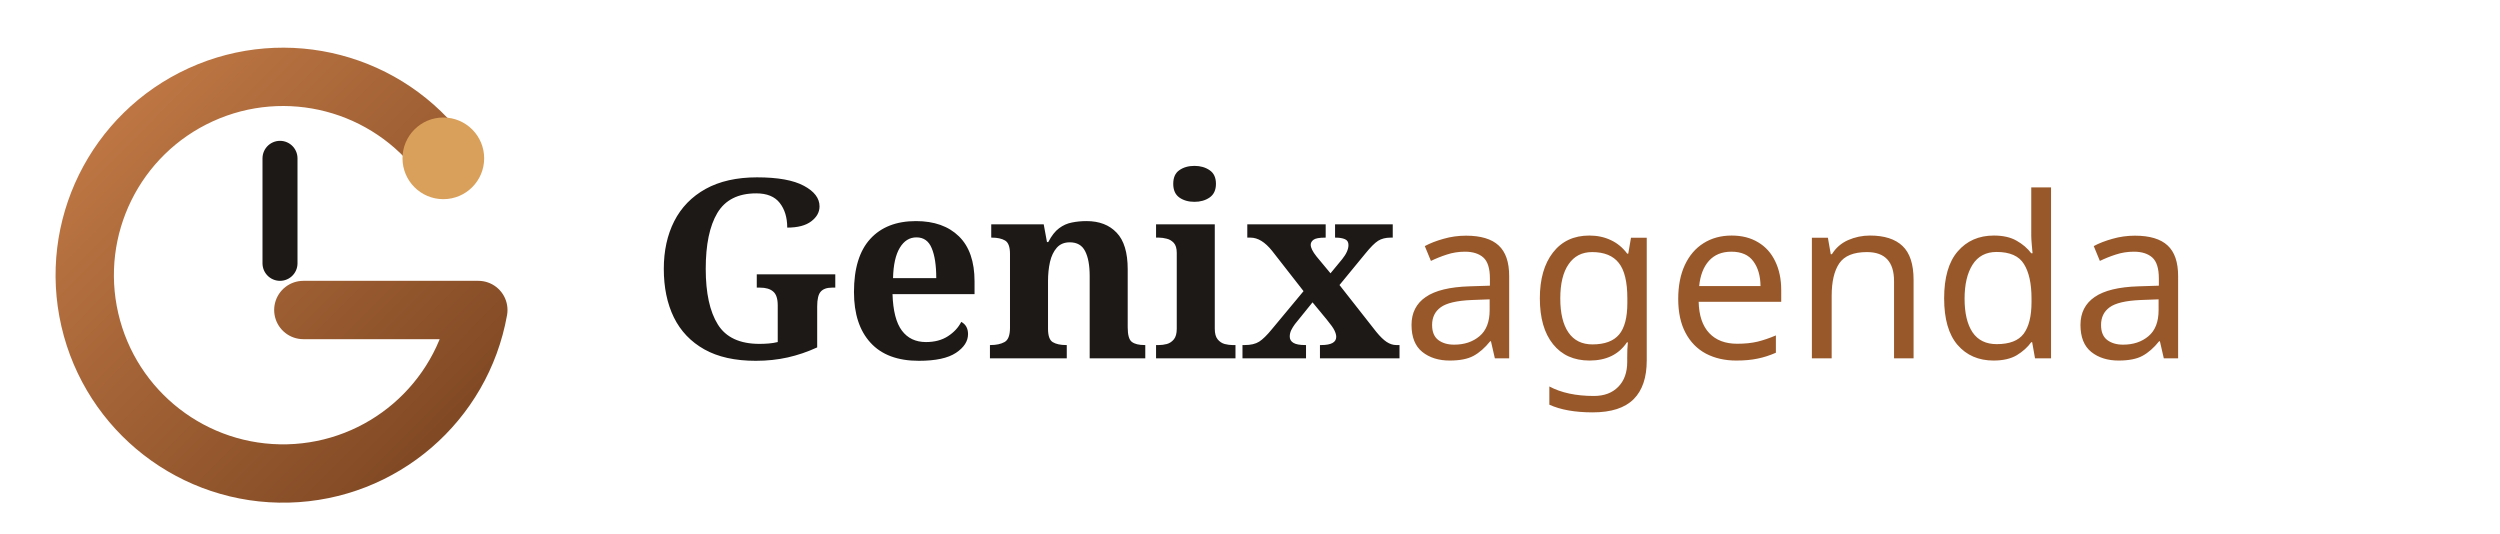
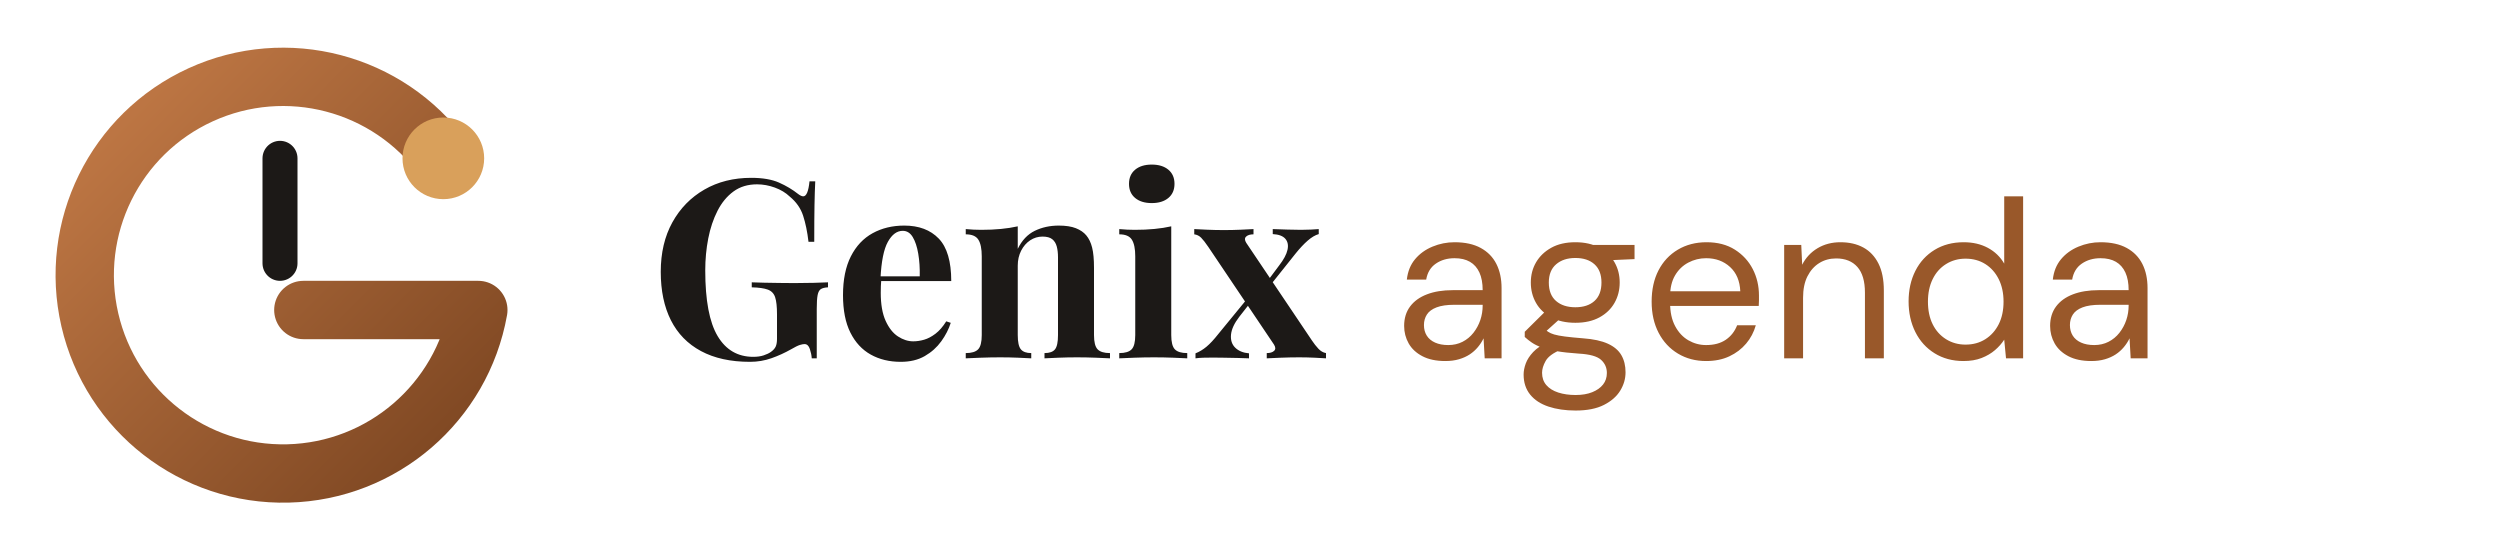
<svg xmlns="http://www.w3.org/2000/svg" viewBox="0 0 300 64">
  <defs>
    <linearGradient id="g" x1="0" y1="0" x2="1" y2="1">
      <stop offset="0" stop-color="#C47B47" />
      <stop offset="1" stop-color="#7A4420" />
    </linearGradient>
  </defs>
  <g transform="translate(0,-2) scale(.7)">
    <path d="M76 30A34 34 0 1 0 82 56H52" fill="none" stroke="url(#g)" stroke-width="10" stroke-linecap="round" stroke-linejoin="round" />
    <path d="M48 30v18" stroke="#1C1917" stroke-width="6" stroke-linecap="round" />
    <circle cx="76" cy="30" r="7" fill="#D9A05B" />
  </g>
-   <text x="78" y="43" font-family="Playfair Display,Georgia,serif" font-size="30" font-weight="700" fill="#1C1917">Genix<tspan font-family="DM Sans,system-ui,sans-serif" font-weight="400" font-size="27" fill="#99582A"> agenda</tspan>
-   </text>
+   <path d="M90.15 21.34Q92.19 21.34 93.48 21.91Q94.77 22.48 95.79 23.29Q96.15 23.56 96.39 23.56Q96.96 23.56 97.14 21.76H97.83Q97.77 22.93 97.74 24.595Q97.71 26.26 97.71 29.02H97.02Q96.81 27.22 96.375 25.885Q95.94 24.55 94.77 23.59Q94.05 22.9 92.985 22.51Q91.92 22.12 90.84 22.12Q89.19 22.12 88.02 22.975Q86.85 23.83 86.1 25.3Q85.35 26.77 84.99 28.615Q84.63 30.46 84.63 32.44Q84.63 37.84 86.115 40.33Q87.6 42.82 90.39 42.82Q91.11 42.82 91.65 42.64Q92.19 42.46 92.52 42.22Q92.94 41.92 93.09 41.575Q93.24 41.23 93.24 40.66V37.72Q93.24 36.34 93.015 35.665Q92.79 34.99 92.13 34.75Q91.47 34.51 90.21 34.48V33.88Q90.84 33.91 91.725 33.925Q92.61 33.94 93.57 33.955Q94.53 33.97 95.34 33.97Q96.6 33.97 97.65 33.94Q98.7 33.91 99.36 33.88V34.48Q98.79 34.51 98.505 34.69Q98.22 34.87 98.115 35.41Q98.01 35.95 98.01 37.06V43.0H97.41Q97.38 42.49 97.185 41.89Q96.99 41.29 96.54 41.29Q96.33 41.29 95.985 41.395Q95.64 41.5 94.92 41.92Q93.81 42.55 92.58 42.985Q91.35 43.42 90.0 43.42Q86.52 43.42 84.12 42.13Q81.72 40.84 80.505 38.425Q79.29 36.01 79.29 32.62Q79.29 29.2 80.685 26.68Q82.08 24.16 84.525 22.75Q86.97 21.34 90.15 21.34ZM108.51 27.07Q111.15 27.07 112.65 28.63Q114.15 30.19 114.15 33.73H104.28L104.22 33.16H110.37Q110.4 31.69 110.19 30.445Q109.98 29.2 109.53 28.45Q109.08 27.7 108.33 27.7Q107.28 27.7 106.545 29.02Q105.81 30.34 105.66 33.4L105.75 33.58Q105.72 33.94 105.705 34.33Q105.69 34.72 105.69 35.14Q105.69 37.21 106.275 38.5Q106.86 39.79 107.76 40.375Q108.66 40.96 109.59 40.96Q110.22 40.96 110.895 40.765Q111.57 40.57 112.26 40.045Q112.95 39.52 113.55 38.56L114.09 38.74Q113.73 39.88 112.95 40.96Q112.17 42.04 110.97 42.73Q109.77 43.42 108.09 43.42Q106.05 43.42 104.49 42.55Q102.93 41.68 102.045 39.91Q101.16 38.14 101.16 35.41Q101.16 32.62 102.105 30.76Q103.05 28.9 104.715 27.985Q106.38 27.07 108.51 27.07ZM127.05 27.07Q128.31 27.07 129.105 27.385Q129.9 27.7 130.35 28.24Q130.83 28.81 131.055 29.71Q131.28 30.61 131.28 32.14V40.21Q131.28 41.47 131.715 41.92Q132.15 42.37 133.2 42.37V43.0Q132.63 42.97 131.49 42.925Q130.35 42.88 129.24 42.88Q128.1 42.88 127.005 42.925Q125.91 42.97 125.34 43.0V42.37Q126.24 42.37 126.6 41.92Q126.96 41.47 126.96 40.21V30.88Q126.96 30.13 126.81 29.575Q126.66 29.02 126.27 28.705Q125.88 28.39 125.1 28.39Q124.29 28.39 123.615 28.84Q122.94 29.29 122.535 30.085Q122.13 30.88 122.13 31.87V40.21Q122.13 41.47 122.505 41.92Q122.88 42.37 123.75 42.37V43.0Q123.21 42.97 122.175 42.925Q121.14 42.88 120.03 42.88Q118.89 42.88 117.69 42.925Q116.49 42.97 115.89 43.0V42.37Q116.94 42.37 117.375 41.92Q117.81 41.47 117.81 40.21V30.76Q117.81 29.41 117.405 28.765Q117.0 28.12 115.89 28.12V27.49Q116.85 27.58 117.75 27.58Q119.01 27.58 120.105 27.475Q121.2 27.37 122.13 27.16V29.86Q122.88 28.33 124.17 27.7Q125.46 27.07 127.05 27.07ZM138.21 19.75Q139.47 19.75 140.205 20.365Q140.94 20.98 140.94 22.06Q140.94 23.14 140.205 23.755Q139.47 24.37 138.21 24.37Q136.95 24.37 136.215 23.755Q135.48 23.14 135.48 22.06Q135.48 20.98 136.215 20.365Q136.95 19.75 138.21 19.75ZM140.55 27.16V40.21Q140.55 41.47 140.985 41.92Q141.42 42.37 142.47 42.37V43.0Q141.93 42.97 140.79 42.925Q139.65 42.88 138.48 42.88Q137.31 42.88 136.11 42.925Q134.91 42.97 134.31 43.0V42.37Q135.36 42.37 135.795 41.92Q136.23 41.47 136.23 40.21V30.76Q136.23 29.41 135.825 28.765Q135.42 28.12 134.31 28.12V27.49Q135.27 27.58 136.17 27.58Q137.43 27.58 138.525 27.475Q139.62 27.37 140.55 27.16ZM150.42 27.49V28.12Q149.82 28.12 149.535 28.39Q149.25 28.66 149.55 29.14L157.44 40.87Q157.8 41.41 158.205 41.845Q158.61 42.28 159.12 42.37V43.0Q158.67 42.97 157.755 42.925Q156.84 42.88 155.91 42.88Q154.83 42.88 153.69 42.925Q152.55 42.97 152.01 43.0V42.37Q152.61 42.37 152.895 42.1Q153.18 41.83 152.88 41.35L144.99 29.62Q144.48 28.87 144.135 28.525Q143.79 28.18 143.31 28.12V27.49Q143.82 27.52 144.84 27.565Q145.86 27.61 146.88 27.61Q147.87 27.61 148.89 27.565Q149.91 27.52 150.42 27.49ZM149.73 35.77Q149.73 35.77 149.775 35.95Q149.82 36.13 149.865 36.31Q149.91 36.49 149.91 36.49L148.71 38.02Q147.81 39.19 147.72 40.165Q147.63 41.14 148.23 41.725Q148.83 42.31 149.88 42.4V43.0Q149.31 42.97 148.485 42.955Q147.66 42.94 146.88 42.925Q146.1 42.91 145.56 42.91Q144.9 42.91 144.405 42.925Q143.91 42.94 143.46 43.0V42.4Q144.15 42.13 144.78 41.605Q145.41 41.08 146.19 40.09ZM158.25 27.49V28.09Q157.62 28.27 156.93 28.87Q156.24 29.47 155.49 30.4L152.19 34.54Q152.19 34.54 152.145 34.375Q152.1 34.21 152.055 34.03Q152.01 33.85 152.01 33.85L153.51 31.84Q154.32 30.79 154.5 29.98Q154.68 29.17 154.245 28.66Q153.81 28.15 152.73 28.09V27.49Q153.6 27.52 154.5 27.55Q155.4 27.58 156.12 27.58Q156.81 27.58 157.32 27.55Q157.83 27.52 158.25 27.49Z" fill="#1C1917" />
+   <path d="M173.438 43.324Q171.791 43.324 170.684 42.743Q169.577 42.163 169.037 41.204Q168.497 40.246 168.497 39.112Q168.497 37.735 169.213 36.776Q169.928 35.818 171.238 35.319Q172.547 34.819 174.329 34.819H177.92Q177.92 33.55 177.529 32.7Q177.137 31.849 176.394 31.417Q175.652 30.985 174.545 30.985Q173.249 30.985 172.304 31.633Q171.359 32.281 171.143 33.55H168.821Q168.983 32.092 169.806 31.107Q170.63 30.121 171.899 29.595Q173.168 29.068 174.545 29.068Q176.435 29.068 177.69 29.756Q178.946 30.445 179.567 31.674Q180.188 32.902 180.188 34.576V43.0H178.163L178.028 40.597Q177.758 41.164 177.339 41.663Q176.921 42.163 176.368 42.528Q175.814 42.892 175.085 43.108Q174.356 43.324 173.438 43.324ZM173.789 41.407Q174.734 41.407 175.504 41.016Q176.273 40.624 176.813 39.936Q177.353 39.247 177.637 38.41Q177.92 37.573 177.92 36.655V36.574H174.518Q173.195 36.574 172.385 36.885Q171.575 37.195 171.224 37.748Q170.873 38.302 170.873 39.004Q170.873 39.733 171.21 40.273Q171.548 40.813 172.209 41.11Q172.871 41.407 173.789 41.407ZM189.071 49.264Q187.235 49.264 185.817 48.791Q184.4 48.319 183.617 47.347Q182.834 46.375 182.834 44.944Q182.834 44.323 183.09 43.621Q183.347 42.919 183.981 42.244Q184.616 41.569 185.777 41.029L187.343 41.947Q185.912 42.541 185.48 43.31Q185.048 44.08 185.048 44.728Q185.048 45.619 185.561 46.213Q186.074 46.807 186.992 47.104Q187.91 47.401 189.071 47.401Q190.232 47.401 191.069 47.063Q191.906 46.726 192.365 46.145Q192.824 45.565 192.824 44.755Q192.824 43.81 192.122 43.175Q191.42 42.541 189.449 42.433Q187.856 42.325 186.776 42.136Q185.696 41.947 184.994 41.691Q184.292 41.434 183.82 41.11Q183.347 40.786 182.969 40.435V39.814L185.588 37.222L187.559 37.924L184.859 40.354L185.21 39.409Q185.507 39.625 185.777 39.814Q186.047 40.003 186.506 40.138Q186.965 40.273 187.788 40.381Q188.612 40.489 189.962 40.597Q191.825 40.732 192.945 41.245Q194.066 41.758 194.565 42.622Q195.065 43.486 195.065 44.674Q195.065 45.835 194.43 46.874Q193.796 47.914 192.473 48.589Q191.15 49.264 189.071 49.264ZM189.044 38.734Q187.343 38.734 186.142 38.086Q184.94 37.438 184.319 36.344Q183.698 35.251 183.698 33.901Q183.698 32.551 184.332 31.471Q184.967 30.391 186.155 29.729Q187.343 29.068 189.044 29.068Q190.745 29.068 191.933 29.729Q193.121 30.391 193.742 31.471Q194.363 32.551 194.363 33.901Q194.363 35.251 193.742 36.344Q193.121 37.438 191.933 38.086Q190.745 38.734 189.044 38.734ZM189.044 36.871Q190.502 36.871 191.339 36.115Q192.176 35.359 192.176 33.901Q192.176 32.47 191.339 31.714Q190.502 30.958 189.044 30.958Q187.613 30.958 186.736 31.714Q185.858 32.47 185.858 33.901Q185.858 35.359 186.722 36.115Q187.586 36.871 189.044 36.871ZM191.258 31.309 190.583 29.392H196.145V31.093ZM204.731 43.324Q202.841 43.324 201.356 42.433Q199.871 41.542 199.034 39.936Q198.197 38.329 198.197 36.196Q198.197 34.036 199.02 32.443Q199.844 30.85 201.343 29.959Q202.841 29.068 204.785 29.068Q206.783 29.068 208.187 29.959Q209.591 30.85 210.334 32.294Q211.076 33.739 211.076 35.467Q211.076 35.737 211.076 36.034Q211.076 36.331 211.049 36.709H199.898V34.954H208.835Q208.754 33.091 207.606 32.038Q206.459 30.985 204.731 30.985Q203.597 30.985 202.598 31.511Q201.599 32.038 201.005 33.05Q200.411 34.063 200.411 35.575V36.331Q200.411 38.005 201.019 39.139Q201.626 40.273 202.612 40.84Q203.597 41.407 204.731 41.407Q206.162 41.407 207.094 40.772Q208.025 40.138 208.457 39.031H210.698Q210.347 40.273 209.537 41.231Q208.727 42.19 207.525 42.757Q206.324 43.324 204.731 43.324ZM214.1 43.0V29.392H216.152L216.26 31.768Q216.908 30.499 218.11 29.784Q219.311 29.068 220.85 29.068Q222.443 29.068 223.604 29.703Q224.765 30.337 225.413 31.62Q226.061 32.902 226.061 34.873V43.0H223.793V35.116Q223.793 33.064 222.889 32.038Q221.984 31.012 220.337 31.012Q219.203 31.012 218.312 31.566Q217.421 32.119 216.894 33.159Q216.368 34.198 216.368 35.737V43.0ZM235.619 43.324Q233.648 43.324 232.149 42.392Q230.651 41.461 229.841 39.841Q229.031 38.221 229.031 36.169Q229.031 34.117 229.841 32.511Q230.651 30.904 232.149 29.986Q233.648 29.068 235.646 29.068Q237.293 29.068 238.548 29.743Q239.804 30.418 240.506 31.633V23.56H242.774V43.0H240.722L240.506 40.759Q240.074 41.434 239.399 42.014Q238.724 42.595 237.792 42.959Q236.861 43.324 235.619 43.324ZM235.862 41.353Q237.212 41.353 238.238 40.705Q239.264 40.057 239.845 38.91Q240.425 37.762 240.425 36.196Q240.425 34.657 239.845 33.496Q239.264 32.335 238.238 31.687Q237.212 31.039 235.862 31.039Q234.566 31.039 233.526 31.687Q232.487 32.335 231.92 33.496Q231.353 34.657 231.353 36.196Q231.353 37.762 231.92 38.91Q232.487 40.057 233.526 40.705Q234.566 41.353 235.862 41.353ZM250.955 43.324Q249.308 43.324 248.201 42.743Q247.094 42.163 246.554 41.204Q246.014 40.246 246.014 39.112Q246.014 37.735 246.73 36.776Q247.445 35.818 248.755 35.319Q250.064 34.819 251.846 34.819H255.437Q255.437 33.55 255.046 32.7Q254.654 31.849 253.911 31.417Q253.169 30.985 252.062 30.985Q250.766 30.985 249.821 31.633Q248.876 32.281 248.66 33.55H246.338Q246.5 32.092 247.323 31.107Q248.147 30.121 249.416 29.595Q250.685 29.068 252.062 29.068Q253.952 29.068 255.208 29.756Q256.463 30.445 257.084 31.674Q257.705 32.902 257.705 34.576V43.0H255.68L255.545 40.597Q255.275 41.164 254.856 41.663Q254.438 42.163 253.885 42.528Q253.331 42.892 252.602 43.108Q251.873 43.324 250.955 43.324ZM251.306 41.407Q252.251 41.407 253.02 41.016Q253.79 40.624 254.33 39.936Q254.87 39.247 255.154 38.41Q255.437 37.573 255.437 36.655V36.574H252.035Q250.712 36.574 249.902 36.885Q249.092 37.195 248.741 37.748Q248.39 38.302 248.39 39.004Q248.39 39.733 248.727 40.273Q249.065 40.813 249.726 41.11Q250.388 41.407 251.306 41.407Z" fill="#99582A" />
</svg>
